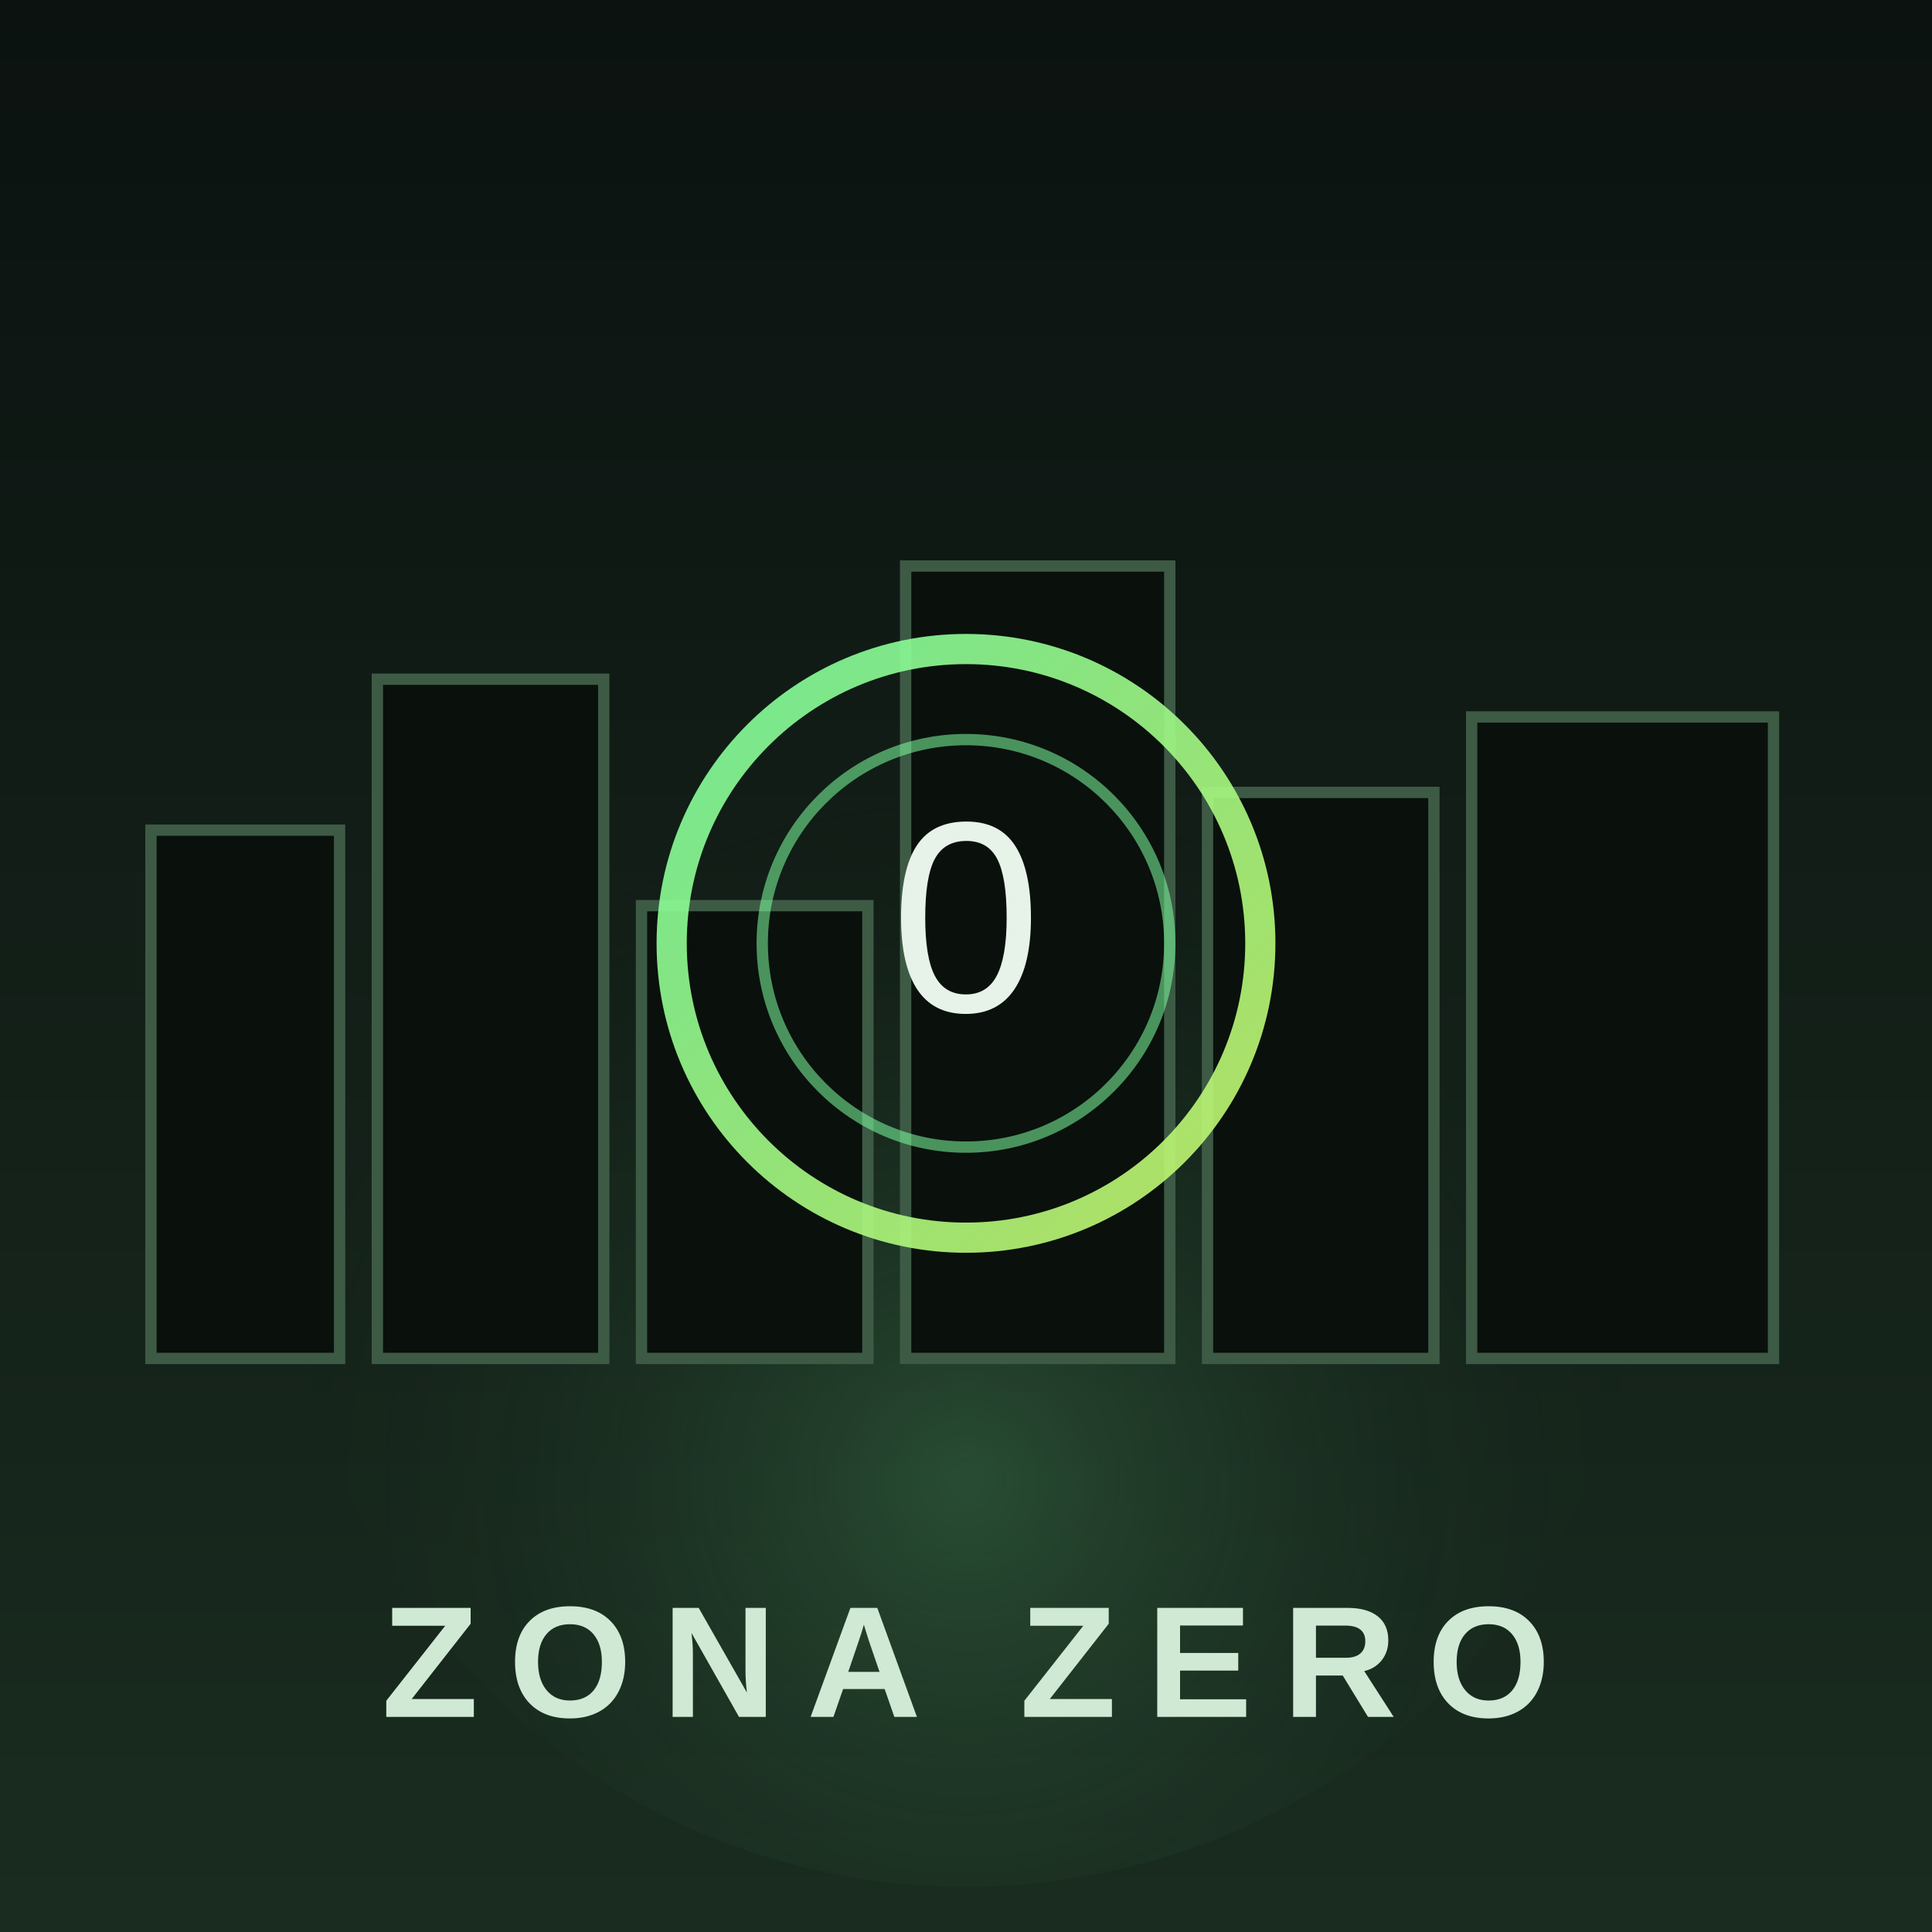
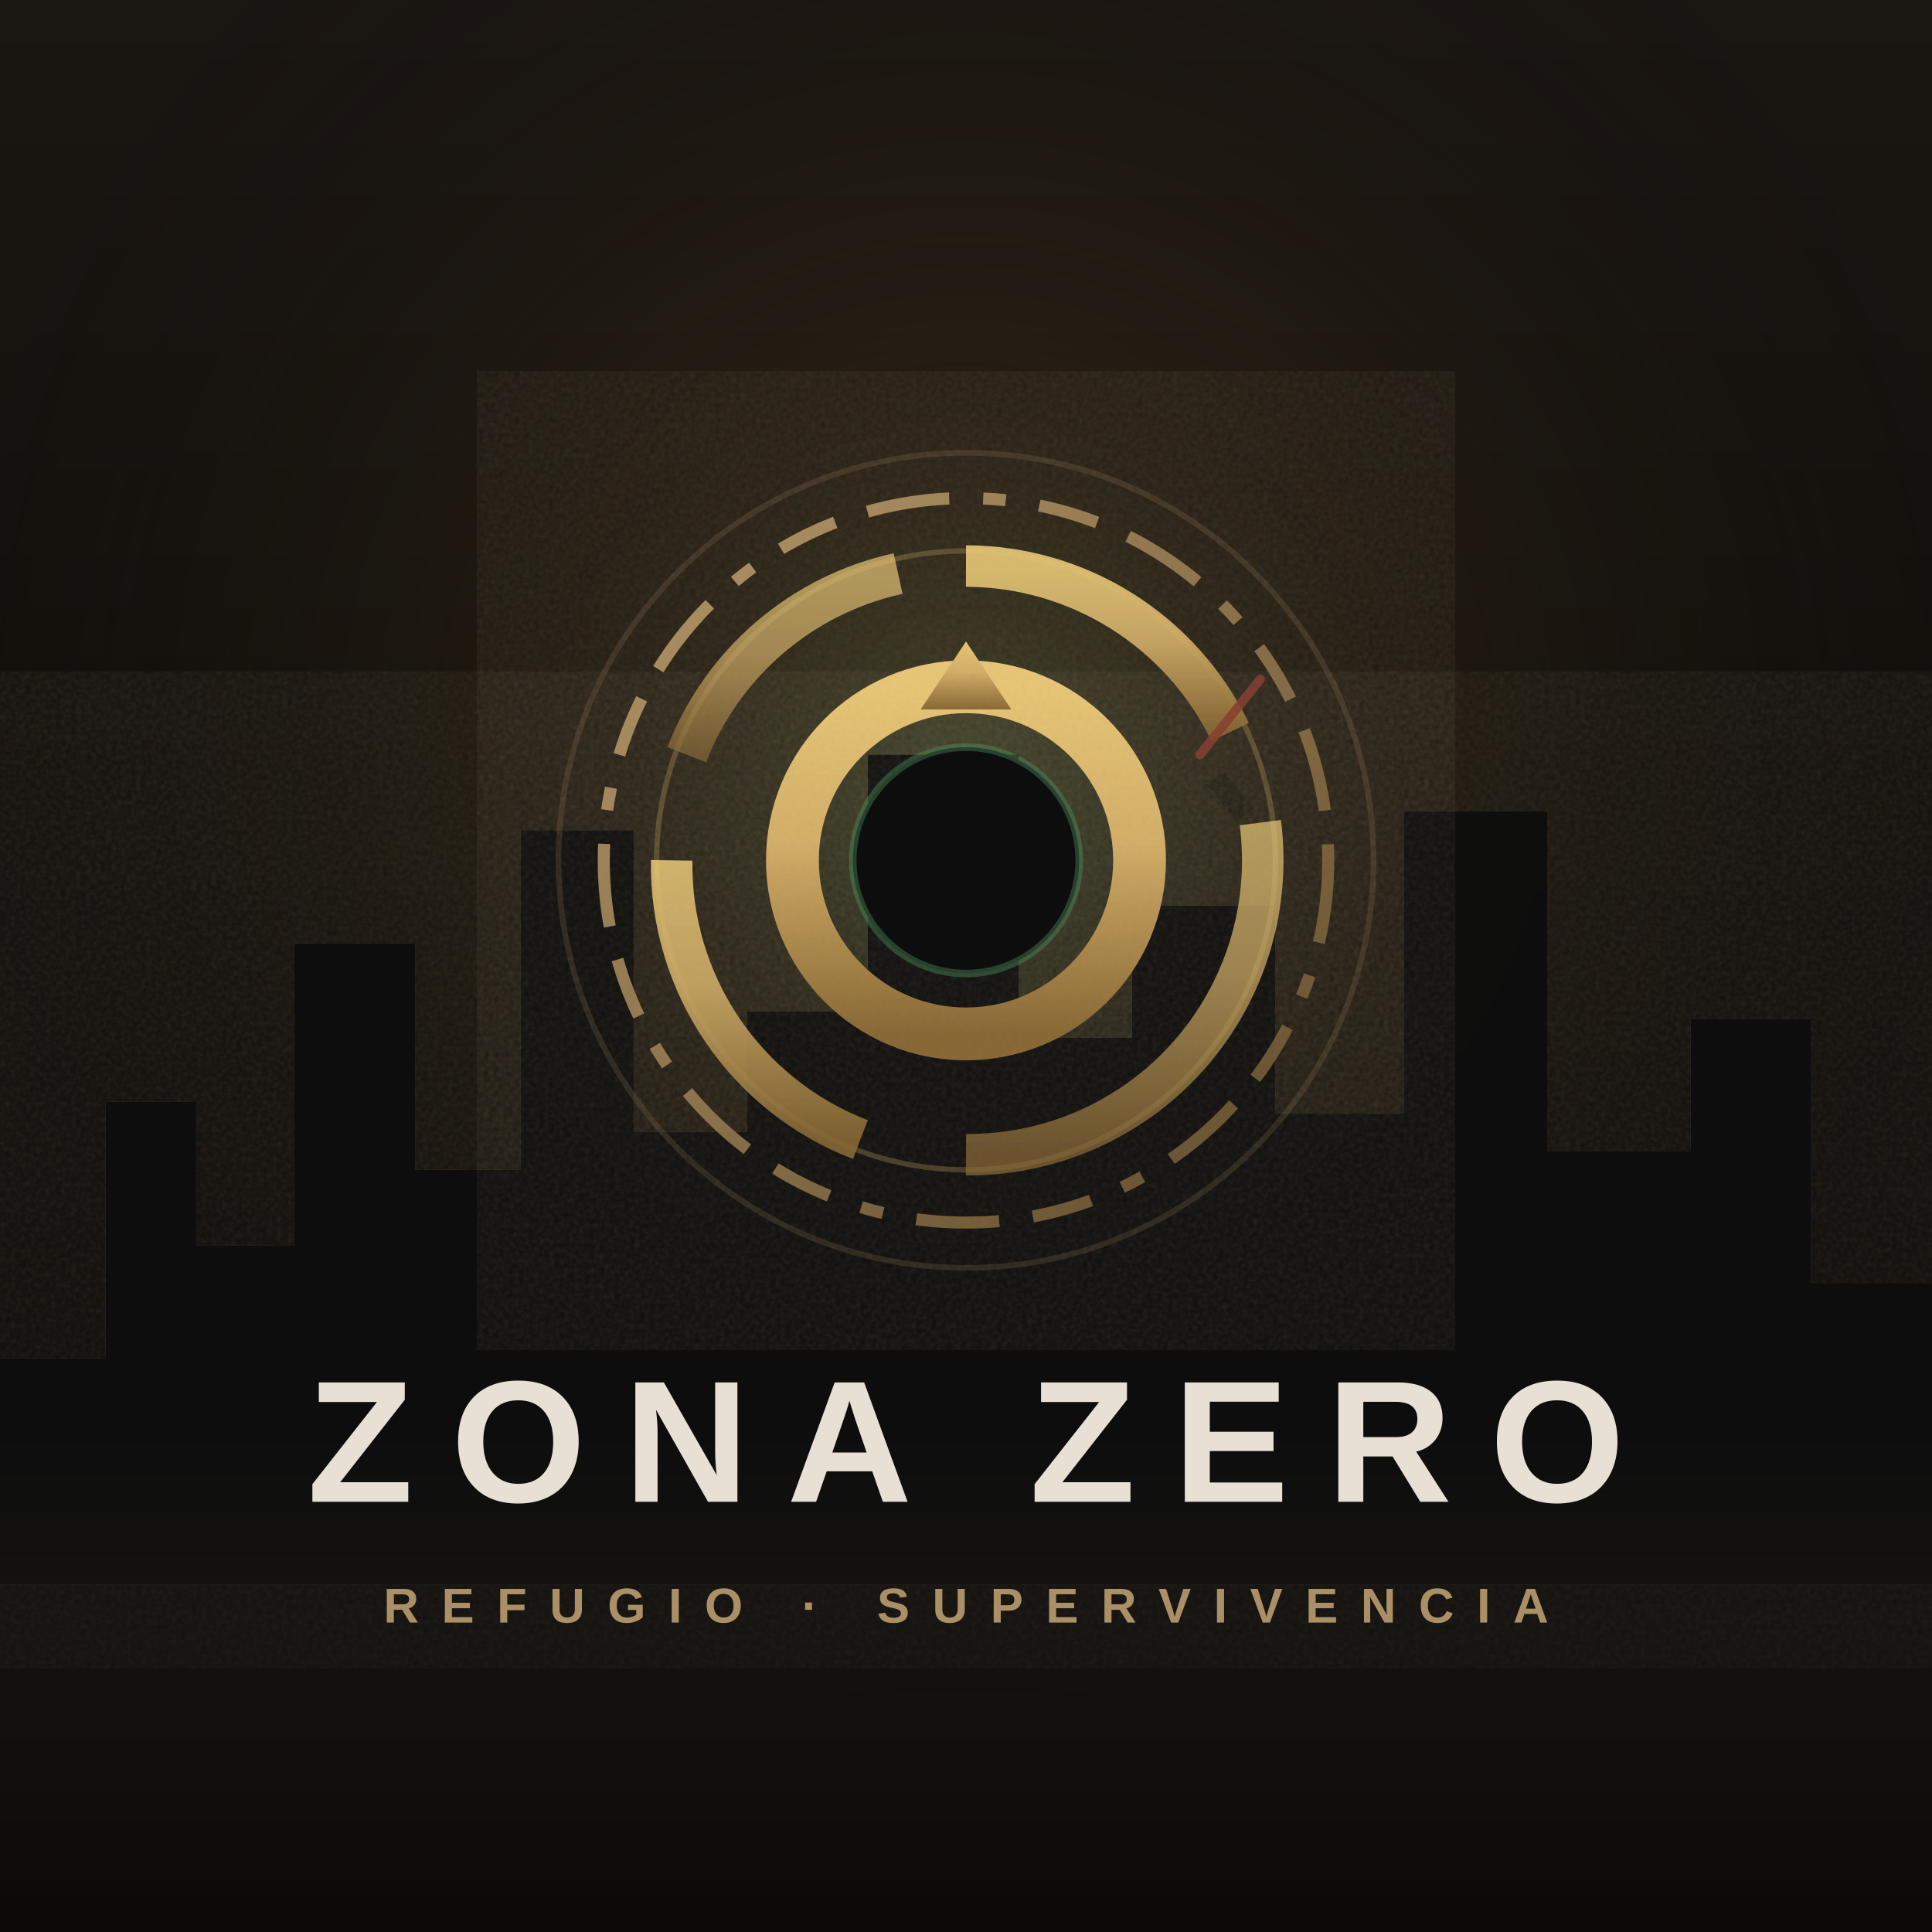
<svg xmlns="http://www.w3.org/2000/svg" viewBox="0 0 512 512" role="img" aria-label="Zona Zero">
  <defs>
    <linearGradient id="sky" x1="0" y1="0" x2="0" y2="1">
-       <stop offset="0%" stop-color="#0b1210" />
-       <stop offset="55%" stop-color="#132018" />
-       <stop offset="100%" stop-color="#1a2c20" />
+       <stop offset="0%" stop-color="#1a1612" />
+       <stop offset="42%" stop-color="#12100c" />
+       <stop offset="100%" stop-color="#0a0908" />
    </linearGradient>
-     <linearGradient id="glow" x1="0" y1="0" x2="1" y2="1">
-       <stop offset="0%" stop-color="#7dffa0" />
-       <stop offset="100%" stop-color="#c6f56b" />
-     </linearGradient>
-     <radialGradient id="fog" cx="50%" cy="70%" r="55%">
-       <stop offset="0%" stop-color="#7dffa0" stop-opacity="0.18" />
+     <radialGradient id="heat" cx="50%" cy="38%" r="55%">
+       <stop offset="0%" stop-color="#6a4a28" stop-opacity="0.45" />
+       <stop offset="55%" stop-color="#3a2a18" stop-opacity="0.18" />
      <stop offset="100%" stop-color="#000" stop-opacity="0" />
    </radialGradient>
+     <radialGradient id="safe" cx="50%" cy="46%" r="38%">
+       <stop offset="0%" stop-color="#4a9a62" stop-opacity="0.22" />
+       <stop offset="100%" stop-color="#000" stop-opacity="0" />
+     </radialGradient>
+     <linearGradient id="brass" x1="0" y1="0" x2="0" y2="1">
+       <stop offset="0%" stop-color="#e8c878" />
+       <stop offset="45%" stop-color="#d4b06a" />
+       <stop offset="100%" stop-color="#8a6a38" />
+     </linearGradient>
+     <linearGradient id="brassSoft" x1="0" y1="0" x2="1" y2="1">
+       <stop offset="0%" stop-color="#c4a574" />
+       <stop offset="100%" stop-color="#6a5230" />
+     </linearGradient>
+     <linearGradient id="fogLine" x1="0" y1="0" x2="0" y2="1">
+       <stop offset="0%" stop-color="#2a2420" stop-opacity="0" />
+       <stop offset="100%" stop-color="#0a0908" stop-opacity="0.9" />
+     </linearGradient>
+     <filter id="grain" x="-10%" y="-10%" width="120%" height="120%">
+       <feTurbulence type="fractalNoise" baseFrequency="0.75" numOctaves="2" stitchTiles="stitch" result="n" />
+       <feColorMatrix type="matrix" values="0 0 0 0 0.5  0 0 0 0 0.4  0 0 0 0 0.28  0 0 0 0.12 0" in="n" result="g" />
+       <feBlend in="SourceGraphic" in2="g" mode="multiply" />
+     </filter>
  </defs>
  <rect width="512" height="512" fill="url(#sky)" />
-   <circle cx="256" cy="320" r="180" fill="url(#fog)" />
-   <g fill="#0a100c" stroke="#3d5a45" stroke-width="3">
-     <path d="M40 360 V220 H90 V360 Z" />
-     <path d="M100 360 V180 H160 V360 Z" />
-     <path d="M170 360 V240 H230 V360 Z" />
-     <path d="M240 360 V150 H310 V360 Z" />
-     <path d="M320 360 V210 H380 V360 Z" />
-     <path d="M390 360 V190 H470 V360 Z" />
+   <rect width="512" height="512" fill="url(#heat)" />
+   <circle cx="256" cy="230" r="170" fill="url(#safe)" />
+   <g fill="#0a0908" opacity="0.92" filter="url(#grain)">
+     <path d="M0 360 L28 360 L28 292 L52 292 L52 330 L78 330 L78 250 L110 250 L110 310 L138 310 L138 220 L168 220 L168 300 L198 300 L198 268 L230 268 L230 200 L270 200 L270 275 L300 275 L300 240 L338 240 L338 295 L372 295 L372 215 L410 215 L410 305 L448 305 L448 270 L480 270 L480 340 L512 340 L512 420 L0 420 Z" />
  </g>
-   <g transform="translate(256 250)">
-     <circle r="78" fill="none" stroke="url(#glow)" stroke-width="8" opacity="0.9" />
-     <circle r="54" fill="none" stroke="#7dffa0" stroke-width="3" opacity="0.55" />
-     <text y="18" text-anchor="middle" font-family="Arial Black, Arial, sans-serif" font-size="72" fill="#e7f2e9">0</text>
+   <rect y="380" width="512" height="132" fill="url(#fogLine)" />
+   <g transform="translate(256 228)" filter="url(#grain)">
+     <circle r="108" fill="none" stroke="rgba(196,165,116,0.16)" stroke-width="1.5" />
+     <circle r="96" fill="none" stroke="url(#brassSoft)" stroke-width="3.2" stroke-dasharray="22 9 6 9 16 9" opacity="0.9" />
+     <circle r="82" fill="none" stroke="rgba(212,176,106,0.28)" stroke-width="1.4" />
+     <g stroke="url(#brass)" stroke-width="3.4" stroke-linecap="square">
+       <path d="M0 -104 V-88" />
+       <path d="M0 88 V104" />
+       <path d="M-104 0 H-88" />
+       <path d="M88 0 H104" />
+     </g>
+     <path d="M0 -78 A78 78 0 0 1 70 -34" fill="none" stroke="url(#brass)" stroke-width="11" opacity="0.92" />
+     <path d="M78 -10 A78 78 0 0 1 0 78" fill="none" stroke="url(#brass)" stroke-width="11" opacity="0.72" />
+     <path d="M-28 74 A78 78 0 0 1 -78 0" fill="none" stroke="url(#brass)" stroke-width="11" opacity="0.88" />
+     <path d="M-74 -28 A78 78 0 0 1 -18 -76" fill="none" stroke="url(#brass)" stroke-width="11" opacity="0.7" />
+     <path d="M62 -28 L78 -48" stroke="#8a4030" stroke-width="2.4" stroke-linecap="round" opacity="0.85" />
+     <path d="M66 -22 L74 -12" stroke="#0a0908" stroke-width="6" opacity="0.45" />
+     <circle r="46" fill="none" stroke="url(#brass)" stroke-width="14" />
+     <circle r="30" fill="#0e0c0a" stroke="rgba(74,154,98,0.4)" stroke-width="2" />
+     <path d="M0 -58 L12 -40 H-12 Z" fill="url(#brass)" />
  </g>
-   <text x="256" y="455" text-anchor="middle" font-family="Arial, sans-serif" font-size="42" font-weight="700" letter-spacing="8" fill="#cfe9d4">ZONA ZERO</text>
+   <text x="256" y="398" text-anchor="middle" font-family="Rajdhani, 'Arial Narrow', Arial, sans-serif" font-size="46" font-weight="700" letter-spacing="10" fill="#e8e0d4">ZONA ZERO</text>
+   <text x="256" y="430" text-anchor="middle" font-family="IBM Plex Sans, Arial, sans-serif" font-size="13" font-weight="600" letter-spacing="6" fill="#c4a574" opacity="0.85">REFUGIO · SUPERVIVENCIA</text>
</svg>
